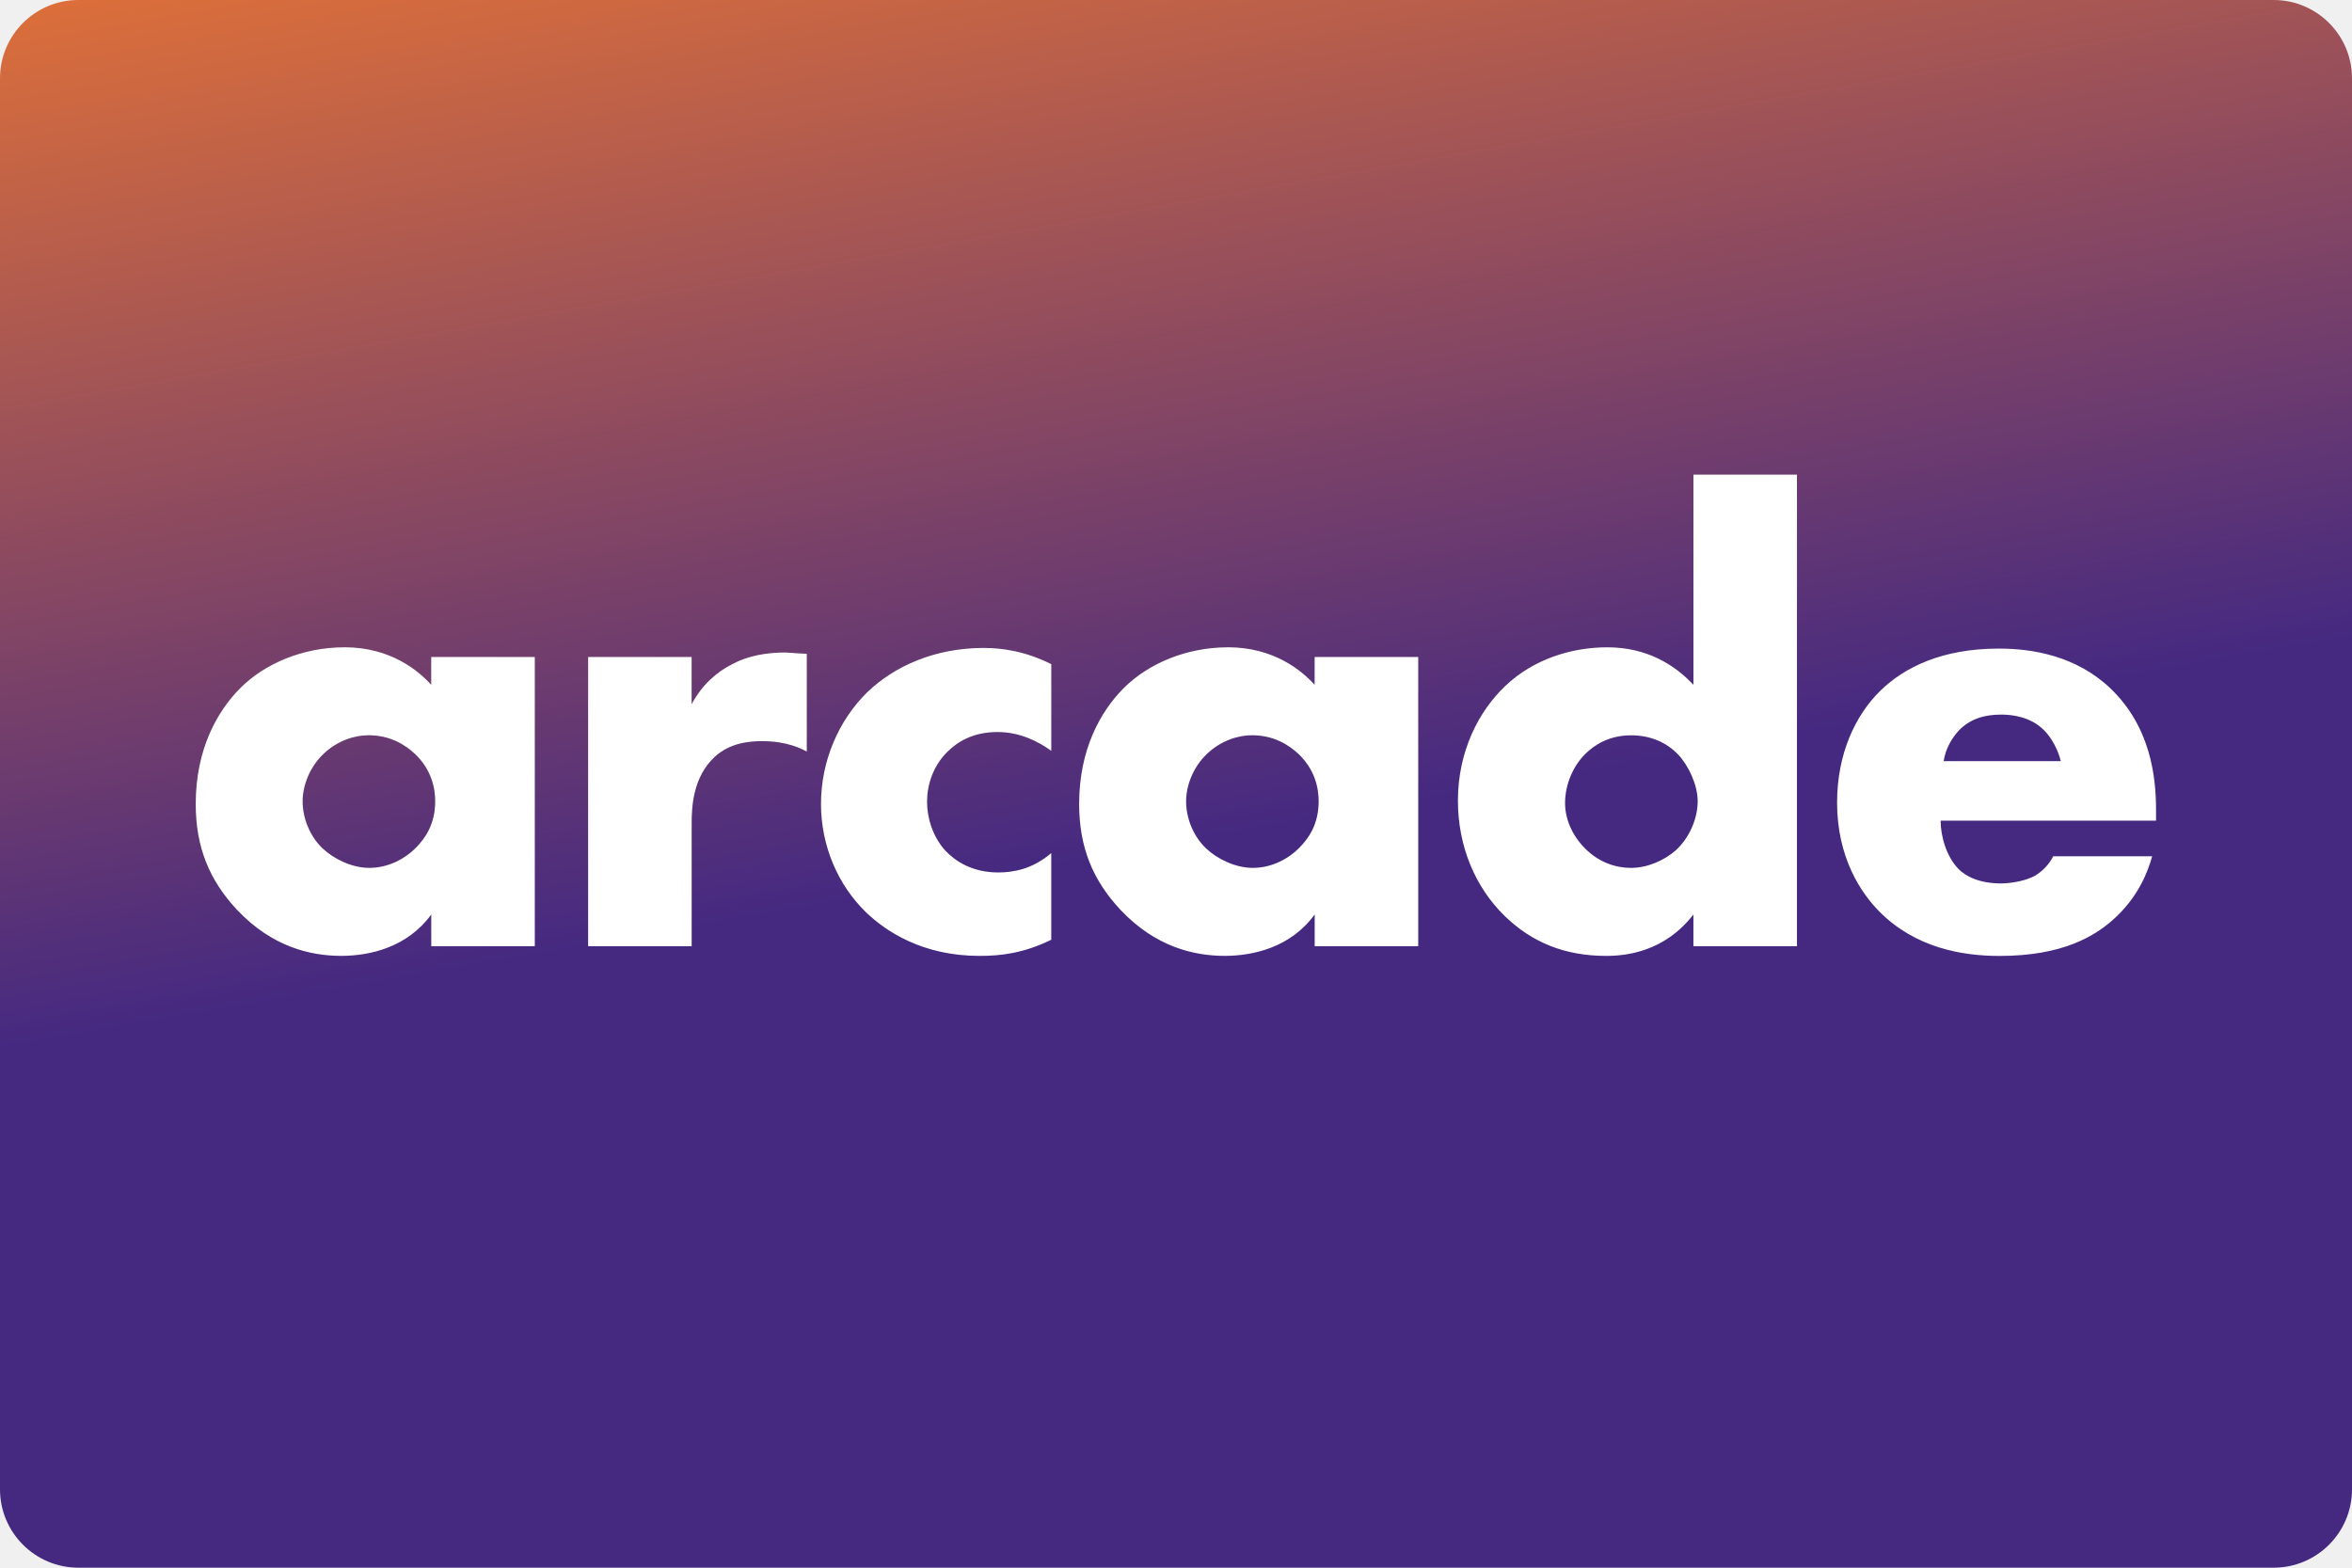
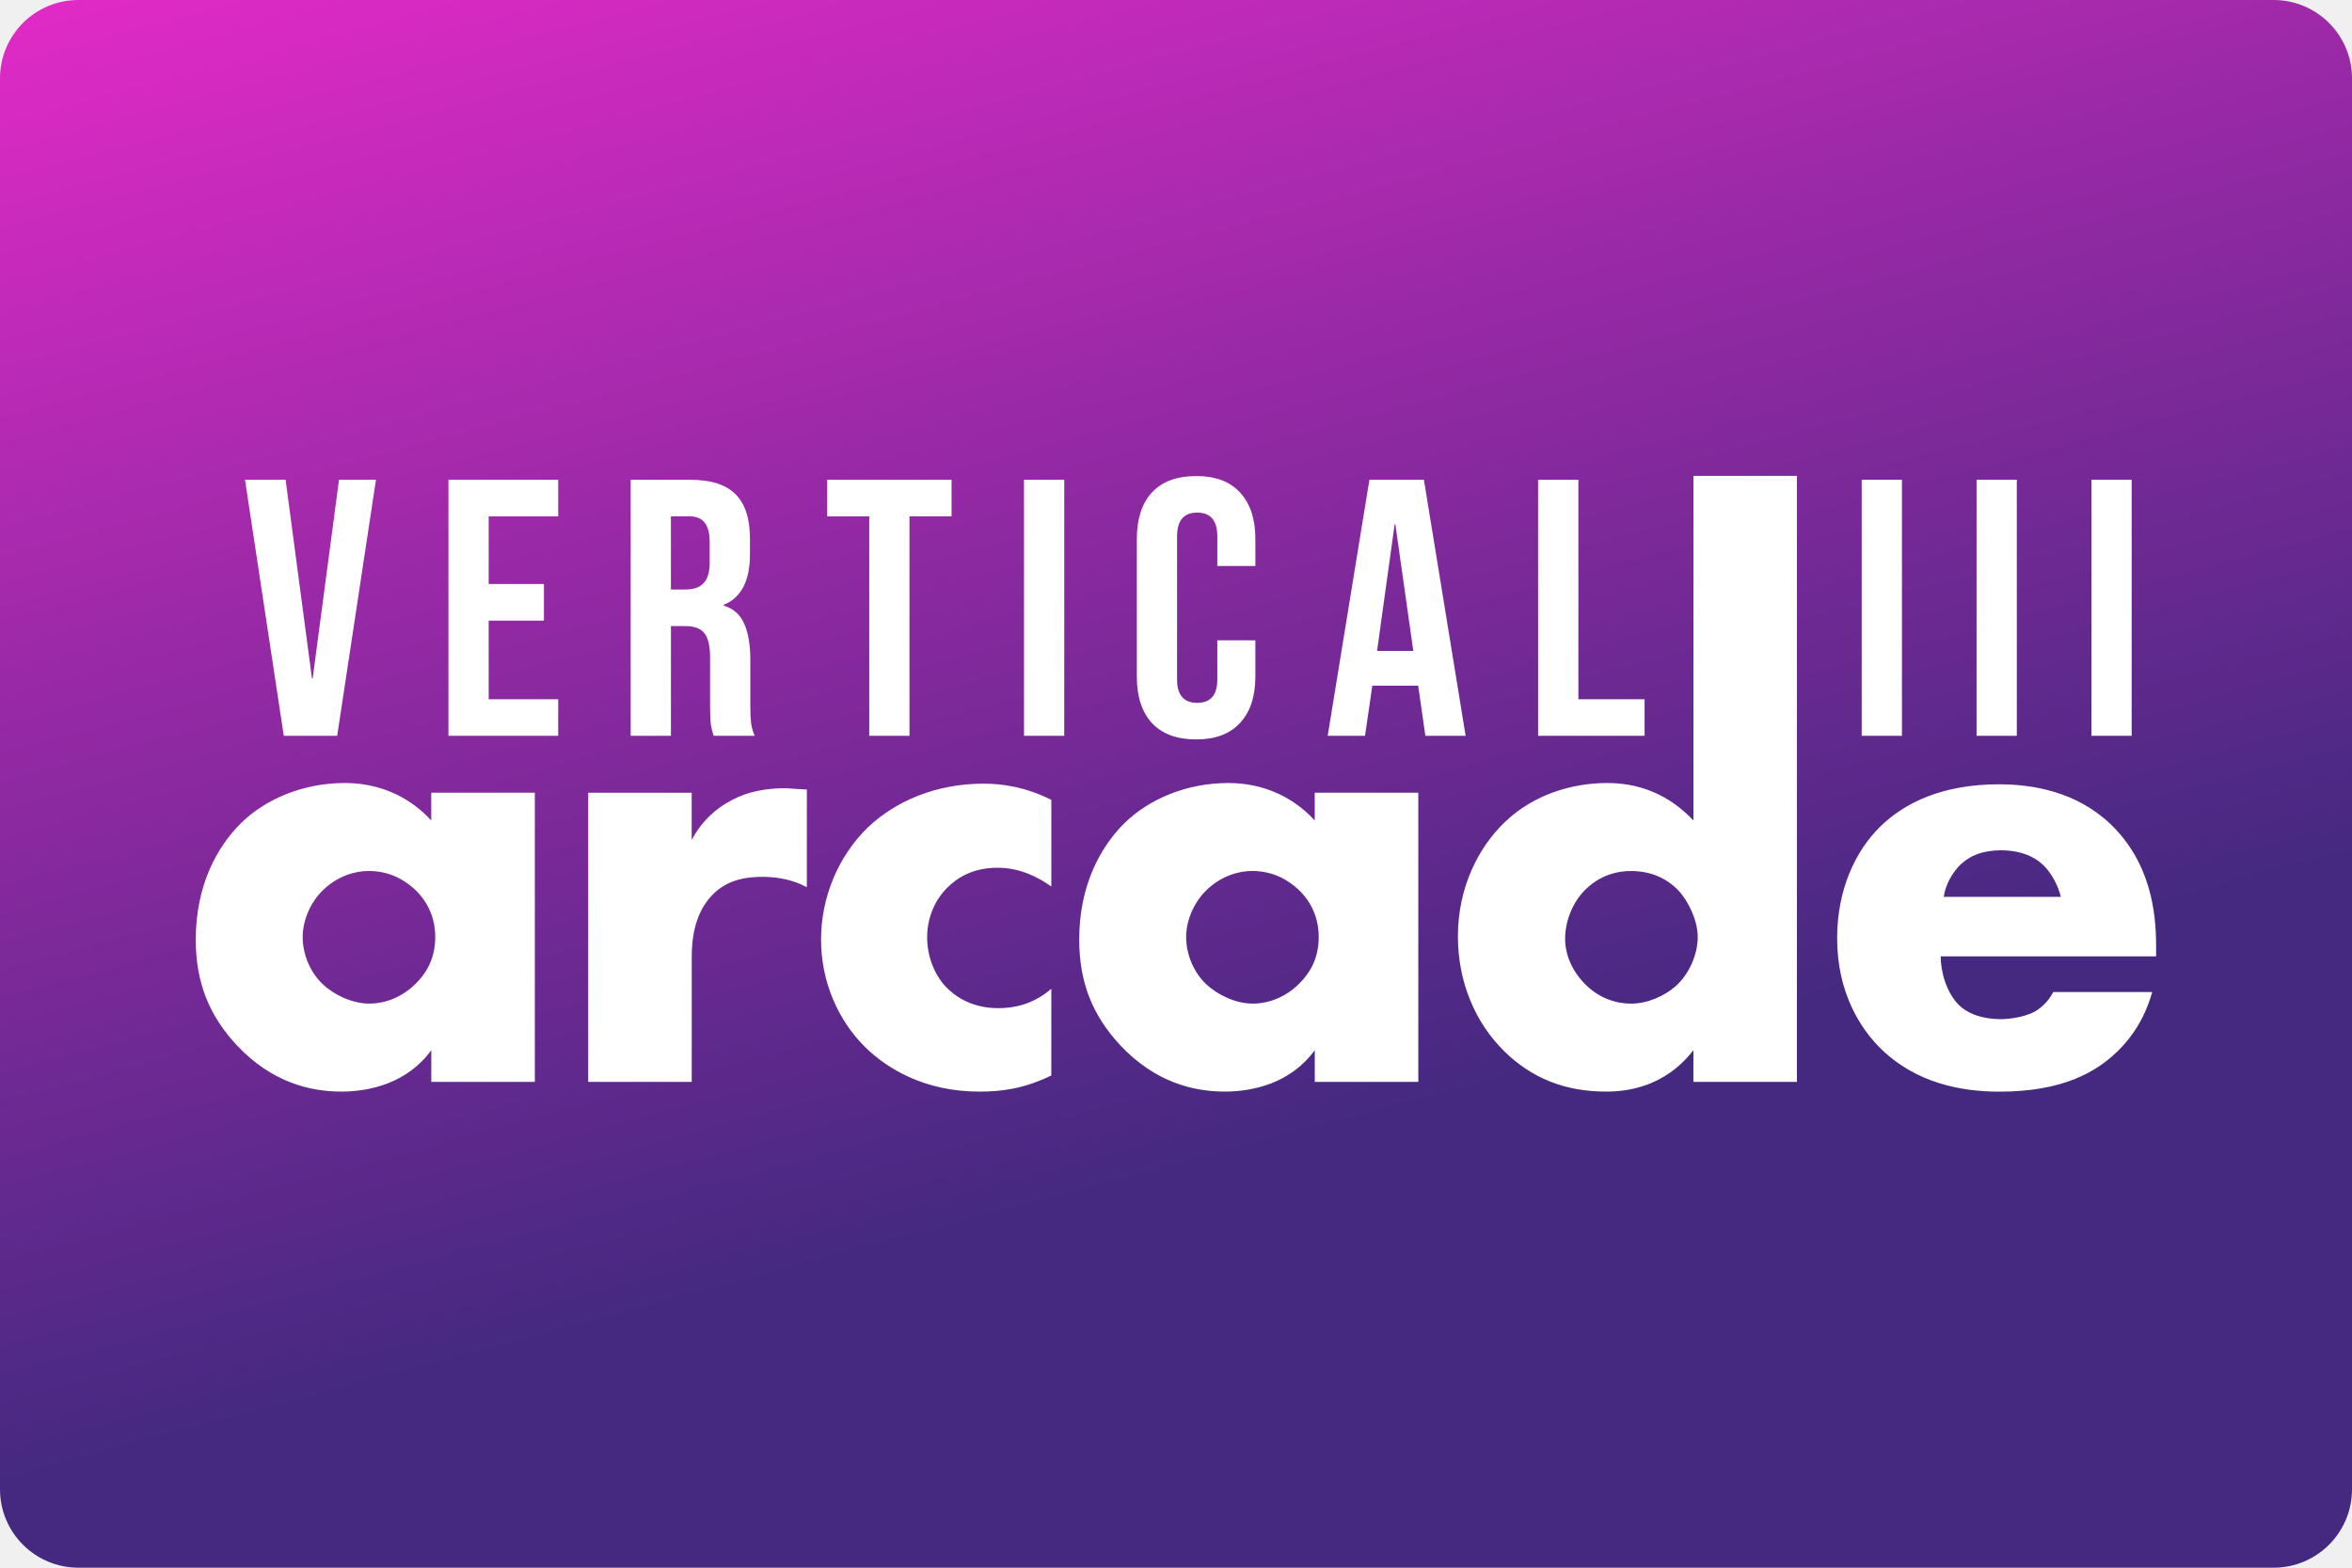
<svg xmlns="http://www.w3.org/2000/svg" version="1.1" viewBox="0 0 480 320" xml:space="preserve">
  <defs>
-     <linearGradient id="a" x1="64.8" x2="76.57" y1="-23.97" y2="43.29" gradientTransform="scale(3.78)" gradientUnits="userSpaceOnUse">
-       <stop stop-color="#ff7f2a" offset="0" />
+     <linearGradient id="a" x1="62.84" x2="86.47" y1="-31.29" y2="56.91" gradientTransform="scale(3.78)" gradientUnits="userSpaceOnUse">
+       <stop stop-color="#ff2ad4" offset="0" />
      <stop stop-color="#452981" offset="1" />
    </linearGradient>
  </defs>
  <rect width="480" height="320" ry="16" fill="url(#a)" />
-   <path d="m345.6 96.87v42.92c-3.833-4.095-9.513-7.66-17.57-7.66-7.261 0-15.05 2.377-20.86 7.92-5.407 5.147-9.636 13.34-9.636 23.37 0 9.377 3.562 17.69 9.501 23.51 5.553 5.418 12.28 8.189 20.73 8.189 4.094 0 11.89-0.793 17.83-8.451v6.471h21.13v-96.26h-21.13zm-275.3 35.26c-8.449 0-16.23 3.294-21.25 8.316-4.75 4.762-9.106 12.54-9.106 23.64 0 8.846 2.771 15.58 8.448 21.65 7.126 7.533 14.92 9.377 21.26 9.377 5.813 0 13.47-1.72 18.36-8.451v6.471h21.13v-59.03h-21.14v5.68c-2.511-2.772-8.19-7.66-17.69-7.66zm180.3 0c-8.449 0-16.23 3.294-21.26 8.316-4.75 4.762-9.106 12.54-9.106 23.64 0 8.846 2.773 15.58 8.45 21.65 7.126 7.533 14.92 9.377 21.26 9.377 5.813 0 13.47-1.72 18.36-8.451v6.471h21.13v-59.03h-21.14v5.68c-2.511-2.772-8.188-7.66-17.69-7.66zm-49.78 0.125c-10.03 0-18.22 3.7-23.77 8.982-5.938 5.814-9.501 14.14-9.501 22.85s3.561 16.63 9.104 22.05c4.229 4.095 11.75 8.982 23.25 8.982 4.354 0 8.981-0.531 14.66-3.303h-0.021v-17.69c-3.823 3.303-7.791 3.961-10.82 3.961-5.407 0-8.845-2.377-10.83-4.492-2.511-2.782-3.698-6.605-3.698-9.908 0-3.438 1.187-7.263 4.093-10.17 2.115-2.115 5.282-4.094 10.3-4.094 4.49 0 8.19 1.854 10.96 3.834v-17.69c-5.282-2.647-10.04-3.305-13.73-3.305zm207.1 0.137c-11.62 0-19.28 3.835-24.16 8.586-5.146 5.022-8.845 12.94-8.845 22.85 0 11.22 4.874 18.48 8.708 22.32 7.261 7.262 16.64 8.98 24.43 8.98 12.82 0 19.68-3.959 24.04-8.189 4.354-4.23 6.199-8.845 7.126-12.15h-20.2c-0.927 1.844-2.376 3.167-3.698 3.959-2.636 1.448-6.335 1.584-6.866 1.584-4.75 0-7.387-1.583-8.71-2.906-2.511-2.511-3.698-6.743-3.698-9.91h43.96v-2.24c0-6.606-1.062-16.91-9.376-24.83-7.001-6.606-15.85-8.055-22.71-8.055zm-247.5 0.791c-3.958 0-7.792 0.658-10.96 2.377-3.168 1.584-6.198 4.23-8.313 8.189v-9.639h-21.12v59.03h21.13v-25.22c0-3.167 0.261-9.378 4.751-13.47 3.032-2.772 6.866-3.168 9.638-3.168 5.146 0 8.052 1.584 9.104 2.115v-19.94c-2.782-0.125-3.698-0.262-4.229-0.262zm248 12.68c2.105 0 5.938 0.395 8.71 3.166 1.594 1.584 2.906 4.096 3.437 6.336h-23.9c0.396-2.636 1.718-4.752 3.166-6.336 2.251-2.24 5.022-3.166 8.585-3.166zm-333.2 4.219c4.479 0 7.521 1.99 9.501 3.834 3.302 3.167 4.095 6.867 4.095 9.639 0 4.751-2.115 7.658-3.958 9.502-2.636 2.647-6.065 4.096-9.503 4.096-3.562 0-7.261-1.844-9.501-3.959-2.647-2.511-4.093-6.2-4.093-9.639 0-3.032 1.322-6.867 4.228-9.639 3.032-2.907 6.606-3.834 9.231-3.834zm180.3 0c4.479 0 7.521 1.99 9.501 3.834 3.302 3.167 4.095 6.867 4.095 9.639 0 4.751-2.115 7.658-3.958 9.502-2.636 2.647-6.065 4.096-9.503 4.096-3.562 0-7.261-1.844-9.501-3.959-2.647-2.511-4.093-6.2-4.093-9.639 0-3.032 1.322-6.867 4.228-9.639 3.042-2.907 6.606-3.834 9.231-3.834zm77.35 0.012c3.958 0 7.262 1.448 9.638 3.959 2.115 2.24 3.958 6.199 3.958 9.502 0 3.563-1.719 7.522-4.489 10.03-2.251 1.98-5.678 3.564-9.106 3.574-3.042 0-6.469-1.052-9.376-3.959-2.772-2.772-4.093-6.21-4.093-9.242 0-3.959 1.718-7.658 4.093-10.03 1.855-1.855 4.885-3.834 9.376-3.834z" fill="#fff" stroke-width="1" />
+   <path d="m345.6 97.17-0.006 0.008h0.006v-0.008zm0 0.008v70.31c-3.833-4.095-9.513-7.66-17.57-7.66-7.261 0-15.05 2.377-20.86 7.92-5.407 5.147-9.637 13.34-9.637 23.37 0 9.377 3.561 17.69 9.5 23.51 5.553 5.418 12.28 8.189 20.73 8.189 4.094 0 11.89-0.793 17.83-8.451v6.471h21.13v-123.7h-21.12zm-101.5 0c-3.932 0-6.943 1.121-9.033 3.361-2.041 2.24-3.062 5.401-3.062 9.482v28.07c0 4.082 1.022 7.242 3.062 9.482 2.091 2.24 5.101 3.361 9.033 3.361 3.932 0 6.92-1.121 8.961-3.361 2.091-2.24 3.137-5.401 3.137-9.482v-7.393h-7.766v7.99c0 3.186-1.37 4.779-4.107 4.779s-4.107-1.594-4.107-4.779v-29.2c0-3.236 1.37-4.854 4.107-4.854s4.107 1.618 4.107 4.854v6.049h7.766v-5.525c0-4.082-1.046-7.242-3.137-9.482-2.041-2.24-5.028-3.361-8.961-3.361zm-194.1 0.748 7.914 52.27h10.9l7.914-52.27h-7.541l-5.377 40.54h-0.148l-5.377-40.54h-8.287zm41.52 0v52.27h22.4v-7.467h-14.19v-16.05h11.28v-7.467h-11.28v-13.81h14.19v-7.467h-22.4zm37.19 0v52.27h8.215v-22.4h2.836c1.892 0 3.212 0.474 3.959 1.42 0.796 0.946 1.193 2.613 1.193 5.002v9.559c0 1.941 0.051 3.285 0.15 4.031 0.1 0.747 0.297 1.542 0.596 2.389h8.363c-0.398-0.896-0.646-1.792-0.746-2.688-0.1-0.946-0.15-2.165-0.15-3.658v-9.184c0-3.086-0.421-5.551-1.268-7.393-0.796-1.842-2.191-3.061-4.182-3.658v-0.15c3.584-1.444 5.375-4.877 5.375-10.3v-3.211c0-4.082-0.971-7.094-2.912-9.035-1.941-1.991-5.027-2.986-9.258-2.986h-12.17zm40.1 0v7.467h8.586v44.8h8.213v-44.8h8.588v-7.467h-25.39zm40.17 0v52.27h8.213v-52.27h-8.213zm70.49 0-8.512 52.27h7.615l1.494-10.23h9.334v-0.15l1.492 10.38h8.215l-8.514-52.27h-11.12zm34.43 0v52.27h21.73v-7.467h-13.51v-44.8h-8.213zm66.04 0v52.27h8.213v-52.27h-8.213zm23.44 0v52.27h8.213v-52.27h-8.213zm23.44 0v52.27h8.213v-52.27h-8.213zm-289.9 7.467h3.732c1.444 0 2.49 0.423 3.137 1.27 0.697 0.846 1.045 2.214 1.045 4.105v4.033c0 1.991-0.423 3.41-1.27 4.256-0.796 0.846-2.016 1.27-3.658 1.27h-2.986v-14.93zm147.7 1.643h0.148l3.66 25.83h-7.393l3.584-25.83zm-214.3 52.79-0.012 0.006c-8.449 0-16.23 3.294-21.25 8.316-4.75 4.762-9.105 12.54-9.105 23.64 0 8.846 2.77 15.58 8.447 21.65 7.126 7.533 14.92 9.377 21.26 9.377 5.813 0 13.47-1.72 18.36-8.451v6.471h21.13v-59.03h-21.14v5.68c-2.511-2.772-8.191-7.66-17.69-7.66zm180.3 0-0.004 0.006c-8.449 0-16.23 3.294-21.26 8.316-4.75 4.762-9.107 12.54-9.107 23.64 0 8.846 2.774 15.58 8.451 21.65 7.126 7.533 14.92 9.377 21.26 9.377 5.813 0 13.47-1.72 18.36-8.451v6.471h21.13v-59.03h-21.14v5.68c-2.511-2.772-8.187-7.66-17.69-7.66zm-49.79 0.131c-10.03 0-18.22 3.7-23.77 8.982-5.938 5.814-9.5 14.14-9.5 22.85s3.561 16.63 9.104 22.05c4.229 4.095 11.75 8.982 23.25 8.982 4.354 0 8.981-0.531 14.66-3.303h-0.021v-17.69c-3.823 3.303-7.791 3.961-10.82 3.961-5.407 0-8.845-2.377-10.83-4.492-2.511-2.782-3.697-6.603-3.697-9.906 0-3.438 1.186-7.265 4.092-10.17 2.115-2.115 5.283-4.094 10.3-4.094 4.49 0 8.189 1.854 10.96 3.834v-17.69c-5.282-2.647-10.04-3.305-13.73-3.305l0.002-0.008zm207.1 0.137c-11.62 0-19.28 3.835-24.16 8.586-5.146 5.022-8.846 12.94-8.846 22.85 0 11.22 4.875 18.48 8.709 22.32 7.261 7.262 16.64 8.98 24.43 8.98 12.82 0 19.68-3.959 24.04-8.189 4.354-4.23 6.2-8.843 7.127-12.15h-20.2c-0.927 1.844-2.375 3.167-3.697 3.959-2.636 1.448-6.334 1.584-6.865 1.584-4.75 0-7.388-1.583-8.711-2.906-2.511-2.511-3.697-6.743-3.697-9.91h43.96v-2.24c0-6.606-1.061-16.91-9.375-24.83-7.001-6.606-15.85-8.055-22.71-8.055zm-247.5 0.791c-3.958 0-7.793 0.658-10.96 2.377-3.168 1.584-6.198 4.23-8.312 8.189v-9.639h-21.12v59.03h21.13v-25.22c0-3.167 0.26-9.379 4.75-13.47 3.032-2.772 6.867-3.168 9.639-3.168 5.146 0 8.052 1.584 9.104 2.115v-19.94c-2.782-0.125-3.698-0.262-4.229-0.262v-0.014zm248 12.68h0.002c2.105 0 5.937 0.395 8.709 3.166 1.594 1.584 2.906 4.096 3.438 6.336h-23.9c0.396-2.636 1.718-4.752 3.166-6.336 2.251-2.24 5.023-3.166 8.586-3.166zm-333.2 4.221c4.479 0 7.522 1.99 9.502 3.834 3.302 3.167 4.094 6.867 4.094 9.639 0 4.751-2.114 7.658-3.957 9.502-2.636 2.647-6.066 4.096-9.504 4.096-3.562 0-7.26-1.844-9.5-3.959-2.647-2.511-4.094-6.2-4.094-9.639 0-3.032 1.323-6.867 4.229-9.639 3.032-2.907 6.605-3.834 9.23-3.834zm180.3 0c4.479 0 7.52 1.99 9.5 3.834 3.302 3.167 4.096 6.867 4.096 9.639 0 4.751-2.116 7.658-3.959 9.502-2.636 2.647-6.064 4.096-9.502 4.096-3.562 0-7.262-1.844-9.502-3.959-2.647-2.511-4.092-6.2-4.092-9.639 0-3.032 1.323-6.867 4.229-9.639 3.042-2.907 6.605-3.834 9.23-3.834zm77.35 0.012c3.958 0 7.263 1.448 9.639 3.959 2.115 2.24 3.957 6.199 3.957 9.502 0 3.563-1.718 7.521-4.488 10.03-2.251 1.98-5.679 3.564-9.107 3.574-3.042 0-6.468-1.052-9.375-3.959-2.772-2.772-4.094-6.21-4.094-9.242 0-3.959 1.719-7.657 4.094-10.03 1.855-1.855 4.884-3.834 9.375-3.834z" fill="#fff" />
</svg>
